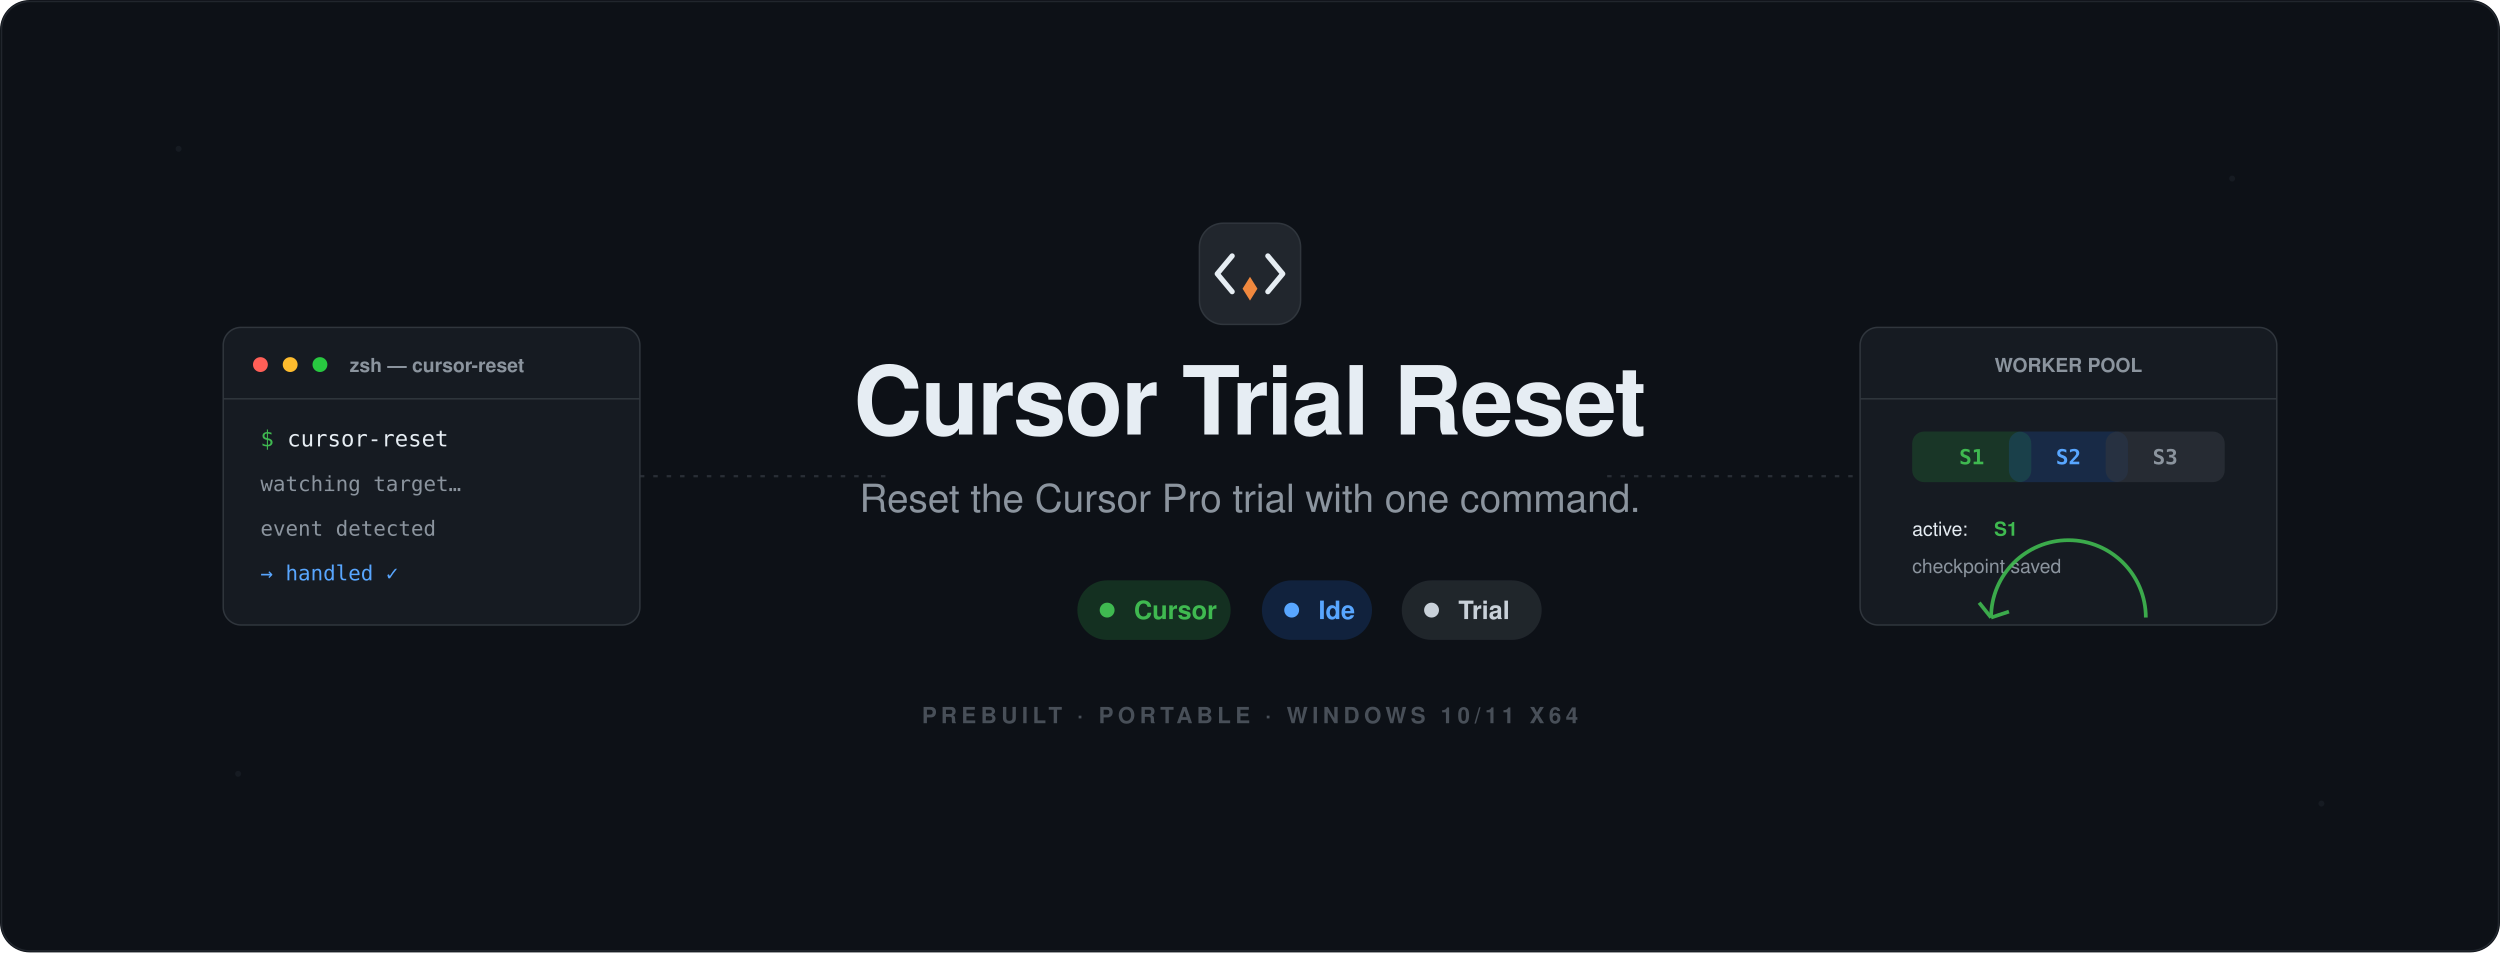
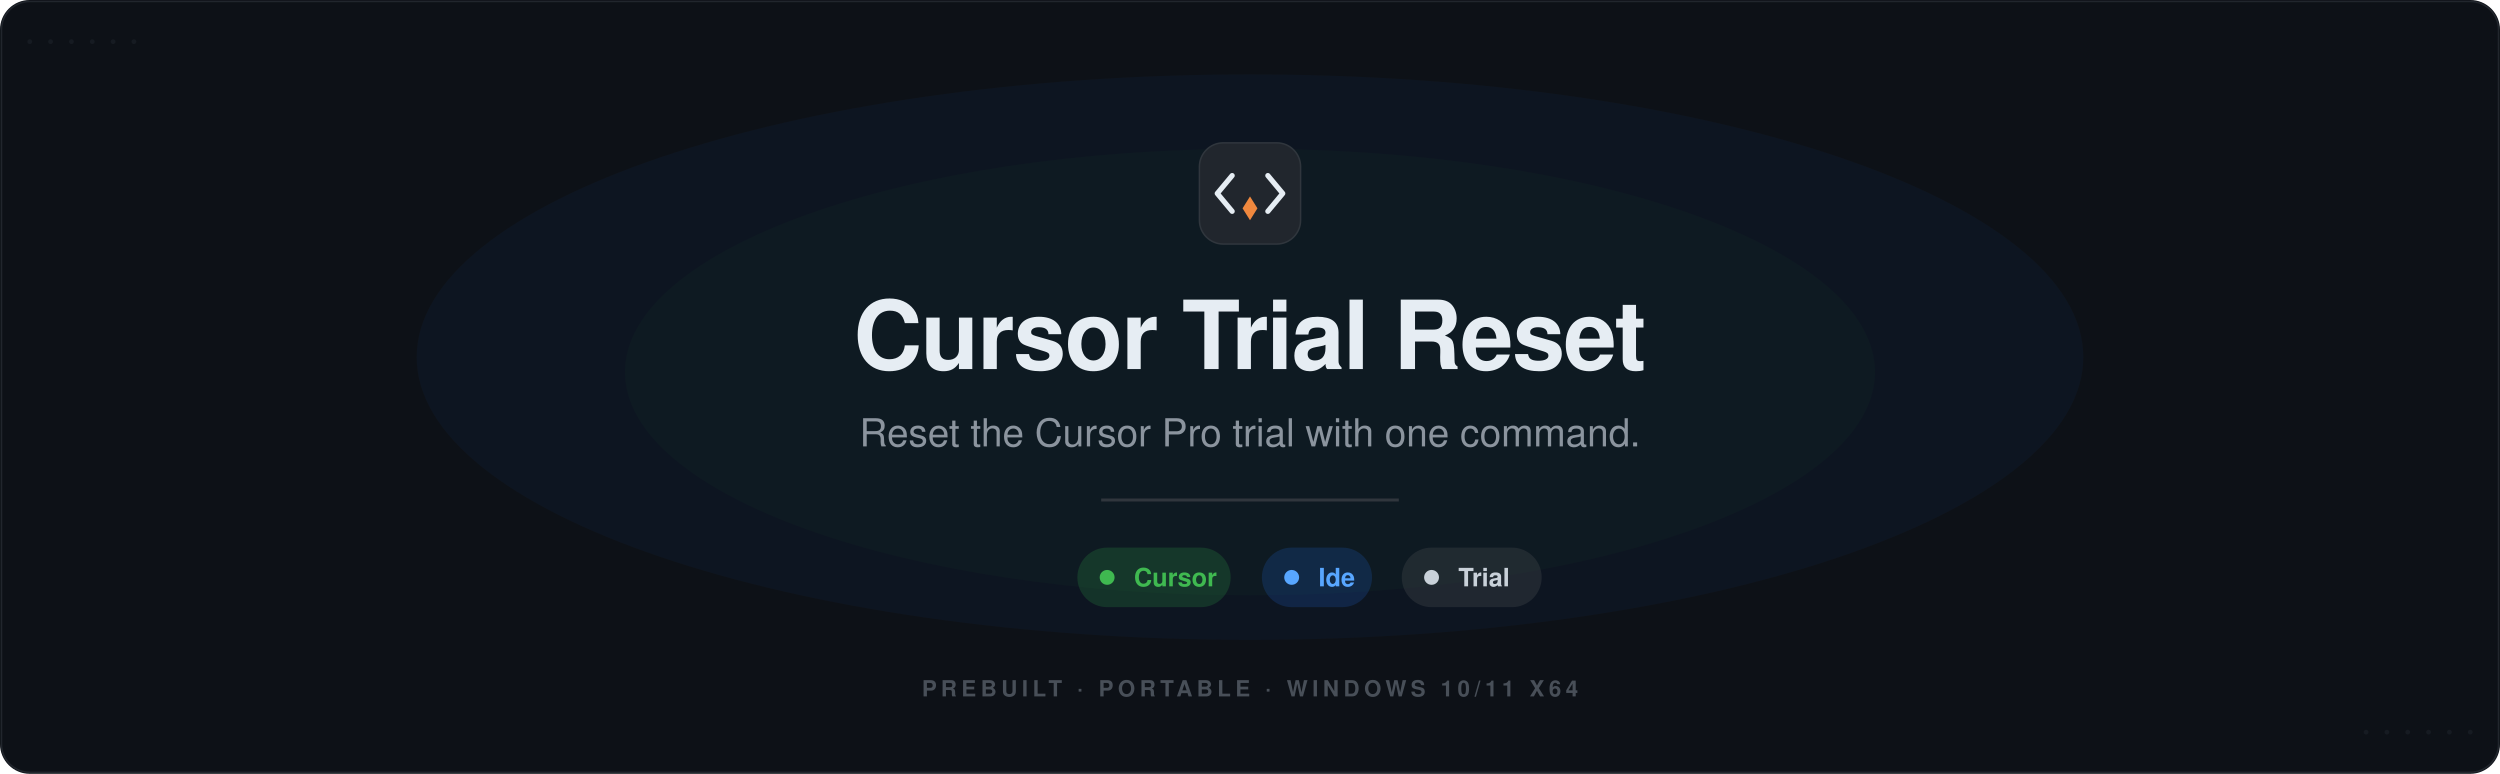
- <svg xmlns="http://www.w3.org/2000/svg" width="1680" height="640" viewBox="0 0 1680 640" fill="none" font-family="Segoe UI, Helvetica, Arial, sans-serif">
-   <rect width="1680" height="640" rx="20" fill="#0d1117" />
-   <rect x="1" y="1" width="1678" height="638" rx="19" fill="none" stroke="#21262d" />
+ <svg xmlns="http://www.w3.org/2000/svg" width="1680" height="520" viewBox="0 0 1680 520" fill="none" font-family="Segoe UI, Helvetica, Arial, sans-serif">
+   <rect width="1680" height="520" rx="20" fill="#0d1117" />
+   <rect x="1" y="1" width="1678" height="518" rx="19" fill="none" stroke="#21262d" />
+   <ellipse cx="840" cy="240" rx="560" ry="190" fill="#1f6feb" opacity="0.05" />
+   <ellipse cx="840" cy="250" rx="420" ry="150" fill="#238636" opacity="0.05" />
  <g fill="#161b22">
-     <circle cx="120" cy="100" r="2" />
-     <circle cx="1560" cy="540" r="2" />
-     <circle cx="1500" cy="120" r="2" />
-     <circle cx="160" cy="520" r="2" />
+     <circle cx="20" cy="28" r="1.6" />
+     <circle cx="34" cy="28" r="1.6" />
+     <circle cx="48" cy="28" r="1.6" />
+     <circle cx="62" cy="28" r="1.6" />
+     <circle cx="76" cy="28" r="1.6" />
+     <circle cx="90" cy="28" r="1.6" />
+     <circle cx="1660" cy="492" r="1.6" />
+     <circle cx="1646" cy="492" r="1.6" />
+     <circle cx="1632" cy="492" r="1.6" />
+     <circle cx="1618" cy="492" r="1.6" />
+     <circle cx="1604" cy="492" r="1.6" />
+     <circle cx="1590" cy="492" r="1.6" />
  </g>
  <g>
-     <rect x="150" y="220" width="280" height="200" rx="12" fill="#161b22" stroke="#30363d" />
-     <circle cx="175" cy="245" r="5" fill="#ff5f57" />
-     <circle cx="195" cy="245" r="5" fill="#febc2e" />
-     <circle cx="215" cy="245" r="5" fill="#28c840" />
-     <text x="235" y="250" fill="#8b949e" font-size="13" font-weight="600">zsh — cursor-reset</text>
-     <line x1="150" y1="268" x2="430" y2="268" stroke="#30363d" />
-     <text x="175" y="300" font-family="Menlo, Consolas, monospace" font-size="15" fill="#3fb950">$</text>
-     <text x="193" y="300" font-family="Menlo, Consolas, monospace" font-size="15" fill="#e6edf3">cursor-reset</text>
-     <text x="175" y="330" font-family="Menlo, Consolas, monospace" font-size="14" fill="#8b949e">watching target…</text>
-     <text x="175" y="360" font-family="Menlo, Consolas, monospace" font-size="14" fill="#8b949e">event detected</text>
-     <text x="175" y="390" font-family="Menlo, Consolas, monospace" font-size="14" fill="#58a6ff">→ handled ✓</text>
+     <rect x="806" y="96" width="68" height="68" rx="16" fill="#21262d" stroke="#30363d" />
+     <path d="M 828 118 l -10 12 l 10 12" stroke="#e6edf3" stroke-width="3.5" stroke-linecap="round" stroke-linejoin="round" fill="none" />
+     <path d="M 852 118 l 10 12 l -10 12" stroke="#e6edf3" stroke-width="3.5" stroke-linecap="round" stroke-linejoin="round" fill="none" />
+     <path d="M 840 132 l 5 8 l -5 8 l -5 -8 z" fill="#f0883e" />
  </g>
-   <g>
-     <rect x="1250" y="220" width="280" height="200" rx="12" fill="#161b22" stroke="#30363d" />
-     <text x="1390" y="250" text-anchor="middle" fill="#8b949e" font-size="13" font-weight="600">WORKER POOL</text>
-     <line x1="1250" y1="268" x2="1530" y2="268" stroke="#30363d" />
-     <rect x="1285" y="290" width="80" height="34" rx="8" fill="#238636" opacity="0.25" />
-     <text x="1325" y="312" text-anchor="middle" fill="#3fb950" font-size="14" font-weight="700" font-family="Menlo, Consolas, monospace">S1</text>
-     <rect x="1350" y="290" width="80" height="34" rx="8" fill="#1f6feb" opacity="0.18" />
-     <text x="1390" y="312" text-anchor="middle" fill="#58a6ff" font-size="14" font-weight="700" font-family="Menlo, Consolas, monospace">S2</text>
-     <rect x="1415" y="290" width="80" height="34" rx="8" fill="#30363d" opacity="0.6" />
-     <text x="1455" y="312" text-anchor="middle" fill="#8b949e" font-size="14" font-weight="700" font-family="Menlo, Consolas, monospace">S3</text>
-     <text x="1285" y="360" fill="#e6edf3" font-size="13">active:</text>
-     <text x="1340" y="360" fill="#3fb950" font-size="13" font-weight="700">S1</text>
-     <text x="1285" y="385" fill="#8b949e" font-size="13">checkpoint saved</text>
-     <g stroke="#3fb950" stroke-width="2.5" fill="none" opacity="0.9">
-       <path d="M 1338 415 A 44 44 0 1 1 1442 415" />
-       <path d="M 1338 415 l -8 -10 M 1338 415 l 12 -4" />
-     </g>
-   </g>
-   <g stroke="#30363d" stroke-width="1.5" stroke-dasharray="3 6" opacity="0.8">
-     <line x1="430" y1="320" x2="600" y2="320" />
-     <line x1="1080" y1="320" x2="1250" y2="320" />
-   </g>
-   <g>
-     <rect x="806" y="150" width="68" height="68" rx="16" fill="#21262d" stroke="#30363d" />
-     <path d="M 828 172 l -10 12 l 10 12" stroke="#e6edf3" stroke-width="3.5" stroke-linecap="round" stroke-linejoin="round" fill="none" />
-     <path d="M 852 172 l 10 12 l -10 12" stroke="#e6edf3" stroke-width="3.5" stroke-linecap="round" stroke-linejoin="round" fill="none" />
-     <path d="M 840 186 l 5 8 l -5 8 l -5 -8 z" fill="#f0883e" />
-   </g>
-   <text x="840" y="292" text-anchor="middle" fill="#e6edf3" font-size="64" font-weight="800" letter-spacing="-1">Cursor Trial Reset</text>
-   <text x="840" y="344" text-anchor="middle" fill="#8b949e" font-size="26" font-weight="500">Reset the Cursor Pro trial with one command.</text>
-   <rect x="724" y="390" width="103" height="40" rx="20" fill="#2ea043" opacity="0.22" />
-   <circle cx="744" cy="410" r="5" fill="#3fb950" />
-   <text x="762" y="416" fill="#3fb950" font-size="17" font-weight="600">Cursor</text>
-   <rect x="848" y="390" width="74" height="40" rx="20" fill="#1f6feb" opacity="0.18" />
-   <circle cx="868" cy="410" r="5" fill="#58a6ff" />
-   <text x="886" y="416" fill="#58a6ff" font-size="17" font-weight="600">Ide</text>
-   <rect x="942" y="390" width="94" height="40" rx="20" fill="#30363d" opacity="0.55" />
-   <circle cx="962" cy="410" r="5" fill="#c9d1d9" />
-   <text x="980" y="416" fill="#c9d1d9" font-size="17" font-weight="600">Trial</text>
-   <text x="840" y="486" text-anchor="middle" fill="#484f58" font-size="15" font-weight="600" letter-spacing="3">PREBUILT · PORTABLE · WINDOWS 10/11 X64</text>
+   <text x="840" y="248" text-anchor="middle" fill="#e6edf3" font-size="64" font-weight="800" letter-spacing="-1">Cursor Trial Reset</text>
+   <text x="840" y="300" text-anchor="middle" fill="#8b949e" font-size="26" font-weight="500">Reset the Cursor Pro trial with one command.</text>
+   <line x1="740" y1="336" x2="940" y2="336" stroke="#30363d" stroke-width="2" />
+   <rect x="724" y="368" width="103" height="40" rx="20" fill="#2ea043" opacity="0.22" />
+   <circle cx="744" cy="388" r="5" fill="#3fb950" />
+   <text x="762" y="394" fill="#3fb950" font-size="17" font-weight="600">Cursor</text>
+   <rect x="848" y="368" width="74" height="40" rx="20" fill="#1f6feb" opacity="0.18" />
+   <circle cx="868" cy="388" r="5" fill="#58a6ff" />
+   <text x="886" y="394" fill="#58a6ff" font-size="17" font-weight="600">Ide</text>
+   <rect x="942" y="368" width="94" height="40" rx="20" fill="#30363d" opacity="0.55" />
+   <circle cx="962" cy="388" r="5" fill="#c9d1d9" />
+   <text x="980" y="394" fill="#c9d1d9" font-size="17" font-weight="600">Trial</text>
+   <text x="840" y="468" text-anchor="middle" fill="#484f58" font-size="15" font-weight="600" letter-spacing="3">PREBUILT · PORTABLE · WINDOWS 10/11 X64</text>
</svg>
